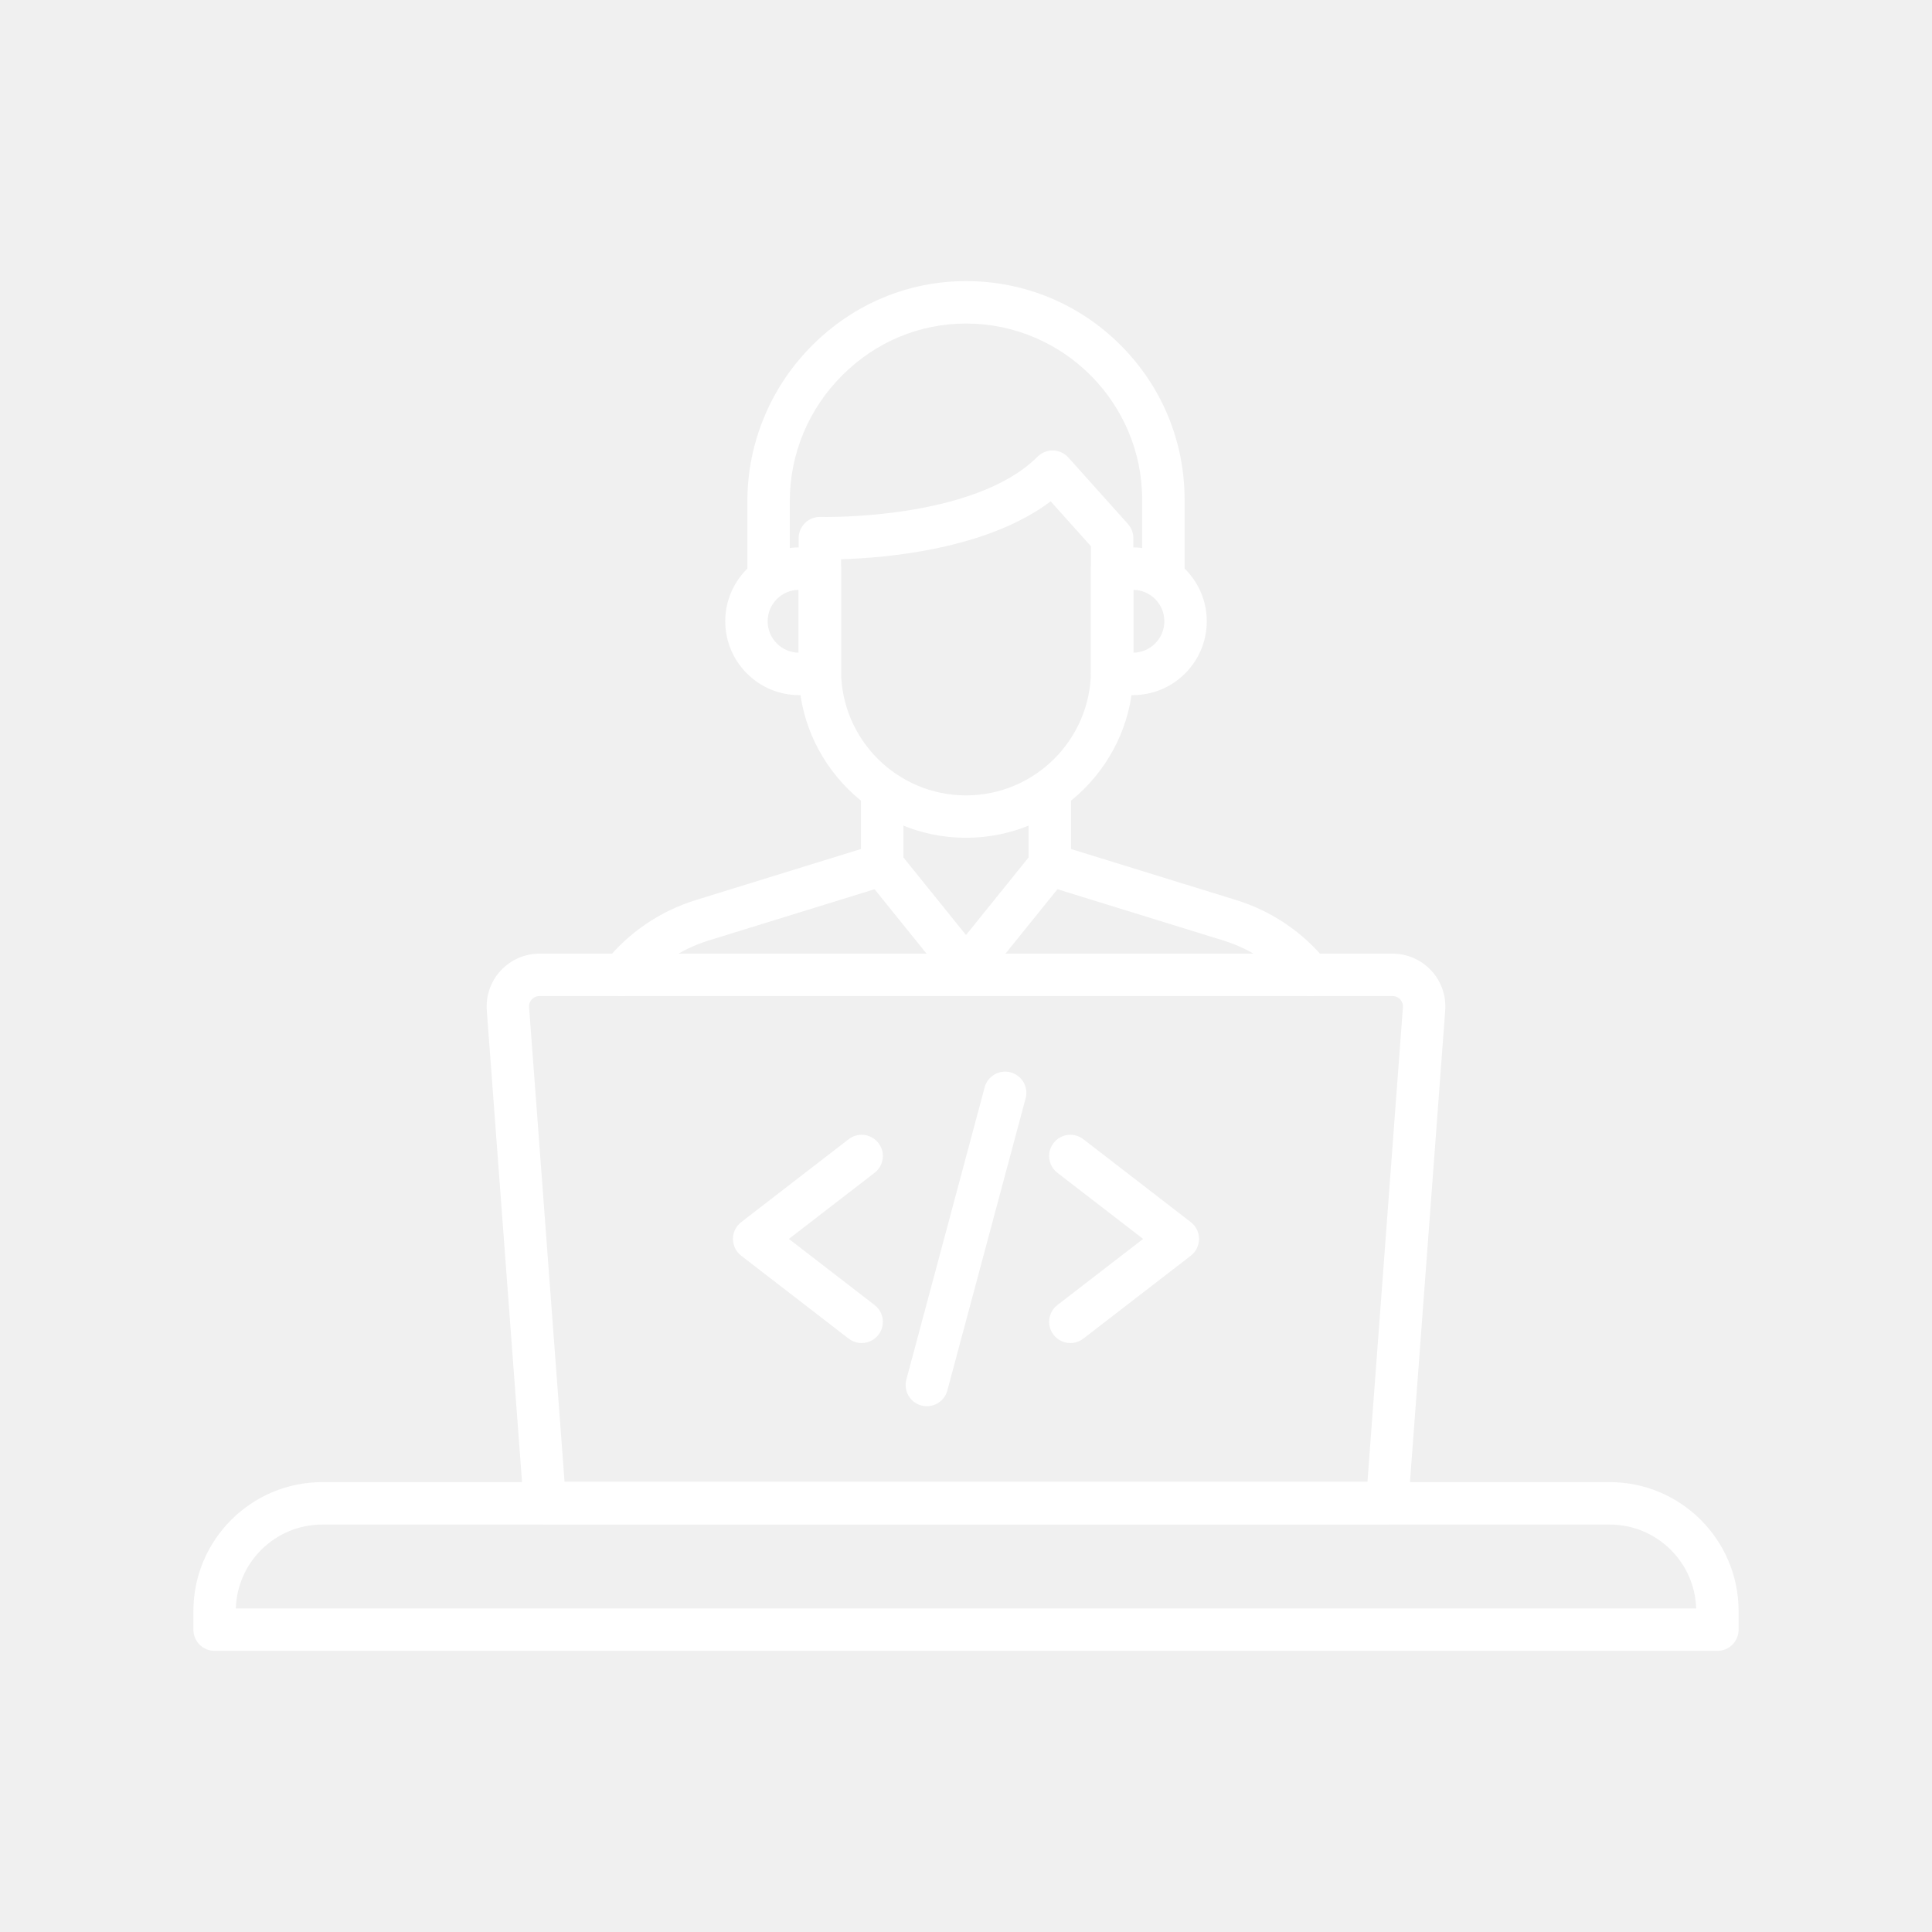
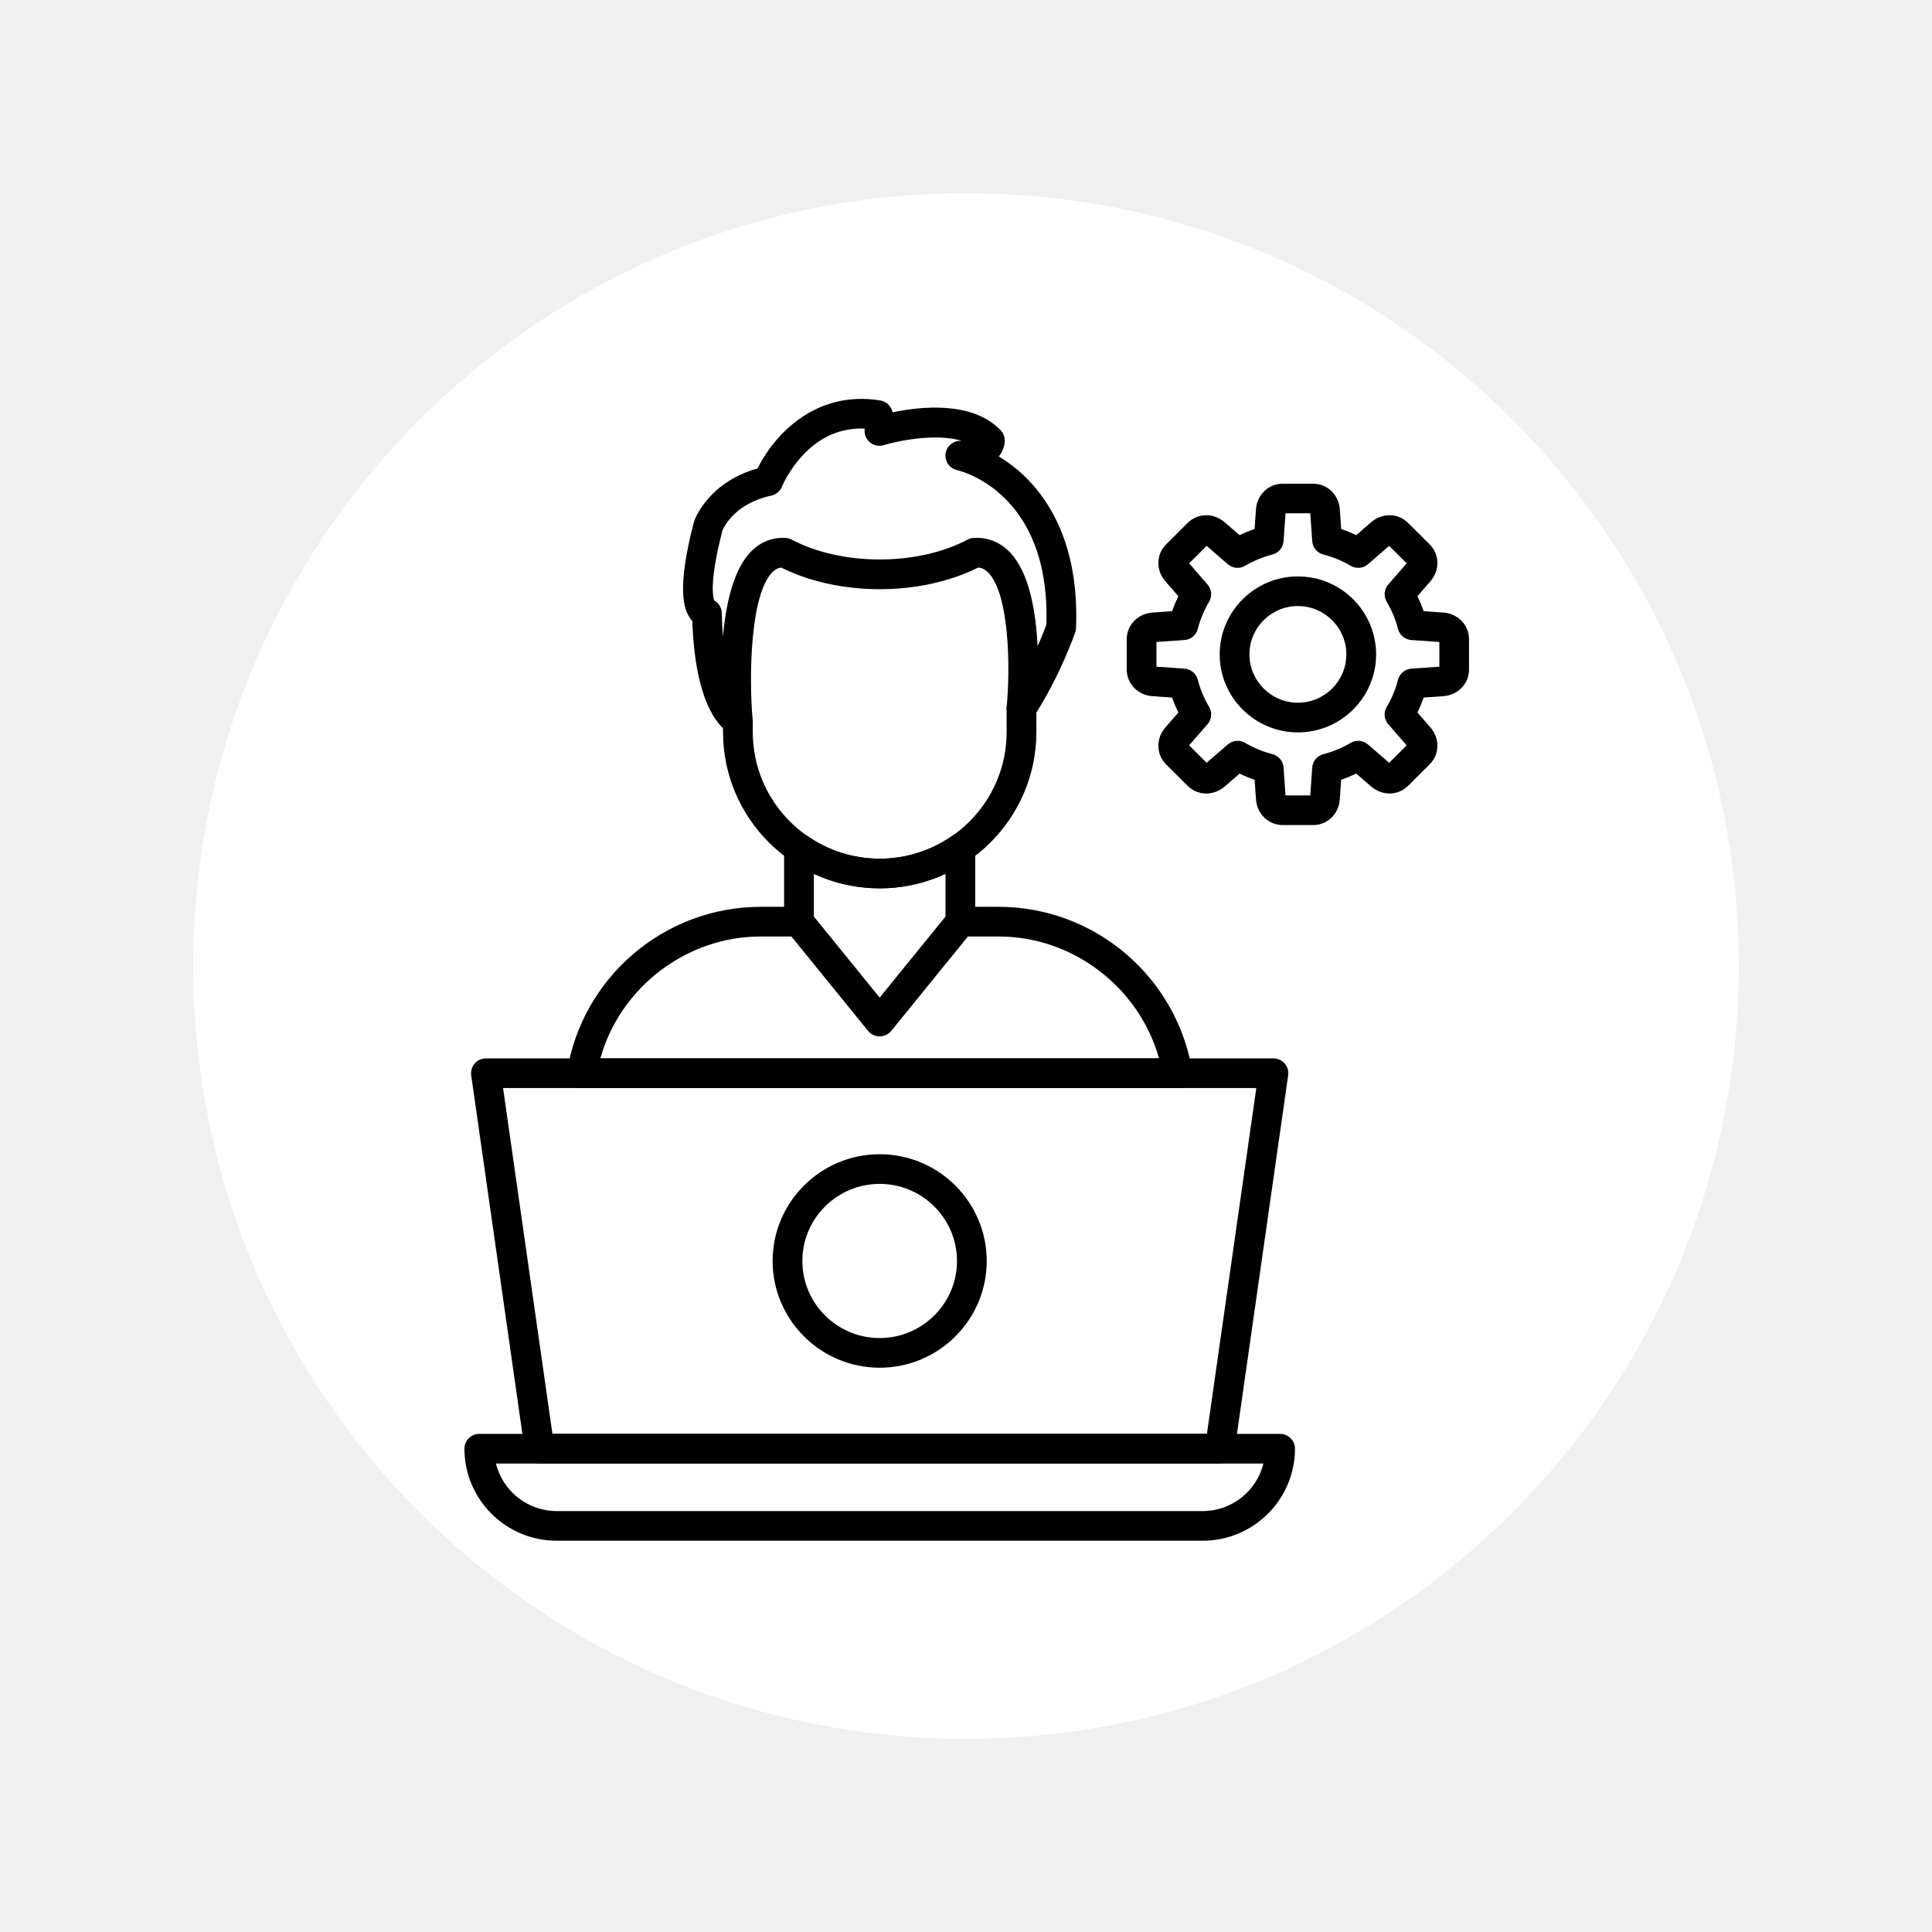
<svg xmlns="http://www.w3.org/2000/svg" width="500" zoomAndPan="magnify" viewBox="0 0 375 375" height="500" preserveAspectRatio="xMidYMid meet" version="1.0">
  <defs>
-     <clipPath id="7a865d2e54">
-       <path d="M 145 54.562 L 230 54.562 L 230 117 L 145 117 Z M 145 54.562 " clip-rule="nonzero" />
+     <clipPath id="3201a3a7e8">
+       <path d="M 37.5 37.5 L 337.5 37.5 L 337.5 337.5 L 37.5 337.5 Z M 37.5 37.5 " clip-rule="nonzero" />
    </clipPath>
-     <clipPath id="09c9688072">
-       <path d="M 37.539 287.641 L 337.461 287.641 L 337.461 320.434 L 37.539 320.434 Z M 37.539 287.641 " clip-rule="nonzero" />
+     <clipPath id="0dea2d7779">
+       <path d="M 187.5 37.5 C 104.656 37.5 37.5 104.656 37.5 187.5 C 37.5 270.344 104.656 337.5 187.5 337.5 C 270.344 337.5 337.5 270.344 337.5 187.5 C 337.5 104.656 270.344 37.5 187.5 37.5 Z M 187.5 37.5 " clip-rule="nonzero" />
+     </clipPath>
+     <clipPath id="a6f7bb108d">
+       <path d="M 90.137 278 L 252 278 L 252 299.09 L 90.137 299.09 Z M 90.137 278 " clip-rule="nonzero" />
+     </clipPath>
+     <clipPath id="29ea9c8f87">
+       <path d="M 218 93 L 285.137 93 L 285.137 161 L 218 161 Z M 218 93 " clip-rule="nonzero" />
    </clipPath>
  </defs>
-   <path fill="#ffffff" d="M 109.578 287.609 L 265.422 287.609 L 272.305 195.5 C 272.363 194.738 271.996 194.223 271.773 193.98 C 271.551 193.742 271.062 193.34 270.297 193.34 L 104.703 193.34 C 103.938 193.34 103.449 193.742 103.227 193.98 C 103.004 194.223 102.637 194.738 102.695 195.5 Z M 269.242 295.84 L 105.758 295.84 C 103.602 295.84 101.812 294.18 101.652 292.031 L 94.484 196.113 C 94.273 193.281 95.258 190.465 97.191 188.383 C 99.125 186.301 101.859 185.105 104.703 185.105 L 270.297 185.105 C 273.141 185.105 275.875 186.301 277.809 188.383 C 279.742 190.465 280.727 193.281 280.516 196.113 L 273.348 292.031 C 273.188 294.18 271.398 295.84 269.242 295.84 " fill-opacity="1" fill-rule="nonzero" />
-   <path fill="#ffffff" d="M 187.5 192.164 C 186.254 192.164 185.078 191.598 184.297 190.629 L 168.031 170.465 C 167.438 169.734 167.117 168.82 167.117 167.879 L 167.117 153.441 C 167.117 151.168 168.961 149.324 171.234 149.324 C 173.508 149.324 175.352 151.168 175.352 153.441 L 175.352 166.426 L 187.5 181.488 L 199.648 166.426 L 199.648 153.441 C 199.648 151.168 201.492 149.324 203.766 149.324 C 206.039 149.324 207.883 151.168 207.883 153.441 L 207.883 167.879 C 207.883 168.82 207.562 169.734 206.969 170.465 L 190.703 190.629 C 189.922 191.598 188.746 192.164 187.5 192.164 " fill-opacity="1" fill-rule="nonzero" />
-   <g clip-path="url(#7a865d2e54)">
-     <path fill="#ffffff" d="M 225.812 116.066 C 223.539 116.066 221.695 114.223 221.695 111.949 L 221.695 96.992 C 221.695 78.203 206.414 62.863 187.625 62.797 C 187.586 62.797 187.547 62.797 187.504 62.797 C 178.516 62.797 170.008 66.344 163.531 72.797 C 156.934 79.371 153.301 88.07 153.301 97.289 L 153.301 111.949 C 153.301 114.223 151.457 116.066 149.184 116.066 C 146.91 116.066 145.066 114.223 145.066 111.949 L 145.066 97.289 C 145.066 91.527 146.215 85.918 148.473 80.613 C 150.652 75.5 153.766 70.906 157.723 66.965 C 165.75 58.965 176.324 54.562 187.504 54.562 C 187.555 54.562 187.605 54.562 187.656 54.562 C 198.957 54.605 209.574 59.035 217.555 67.043 C 225.535 75.051 229.93 85.688 229.93 96.992 L 229.93 111.949 C 229.93 114.223 228.086 116.066 225.812 116.066 " fill-opacity="1" fill-rule="nonzero" />
+   <g clip-path="url(#3201a3a7e8)">
+     <g clip-path="url(#0dea2d7779)">
+       <path fill="#ffffff" d="M 37.5 37.5 L 337.5 37.5 L 337.5 337.5 L 37.5 337.5 Z M 37.5 37.5 " fill-opacity="1" fill-rule="nonzero" />
+     </g>
  </g>
-   <path fill="#ffffff" d="M 163.25 108.547 L 163.25 130.133 C 163.25 143.504 174.129 154.383 187.5 154.383 C 200.871 154.383 211.75 143.504 211.75 130.133 L 211.75 106.031 L 203.934 97.305 C 191.539 106.664 171.871 108.297 163.25 108.547 Z M 187.5 162.613 C 169.59 162.613 155.016 148.043 155.016 130.133 L 155.016 104.453 C 155.016 103.34 155.469 102.277 156.27 101.5 C 157.066 100.727 158.141 100.305 159.254 100.34 C 159.551 100.348 188.98 101.051 201.395 88.637 C 202.191 87.84 203.289 87.402 204.418 87.434 C 205.547 87.465 206.617 87.961 207.371 88.805 L 218.934 101.707 C 219.609 102.461 219.984 103.441 219.984 104.453 L 219.984 130.133 C 219.984 148.043 205.41 162.613 187.5 162.613 " fill-opacity="1" fill-rule="nonzero" />
-   <path fill="#ffffff" d="M 155.016 114.488 C 151.691 114.531 149 117.25 149 120.586 C 149 123.922 151.691 126.641 155.016 126.688 Z M 159.133 134.922 L 155.102 134.922 C 147.199 134.922 140.77 128.492 140.77 120.586 C 140.77 112.684 147.199 106.254 155.102 106.254 L 159.133 106.254 C 161.406 106.254 163.25 108.098 163.25 110.371 L 163.25 130.805 C 163.25 133.078 161.406 134.922 159.133 134.922 " fill-opacity="1" fill-rule="nonzero" />
-   <path fill="#ffffff" d="M 219.984 114.488 L 219.984 126.688 C 223.309 126.641 226 123.922 226 120.586 C 226 117.25 223.309 114.531 219.984 114.488 Z M 219.898 134.922 L 215.867 134.922 C 213.594 134.922 211.75 133.078 211.75 130.805 L 211.75 110.371 C 211.75 108.098 213.594 106.254 215.867 106.254 L 219.898 106.254 C 227.801 106.254 234.234 112.684 234.234 120.586 C 234.234 128.492 227.801 134.922 219.898 134.922 " fill-opacity="1" fill-rule="nonzero" />
-   <path fill="#ffffff" d="M 120.688 193.34 C 119.781 193.34 118.867 193.039 118.109 192.43 C 116.336 191.004 116.055 188.41 117.48 186.641 C 122.043 180.977 128.129 176.844 135.082 174.695 L 170.16 163.852 C 172.336 163.188 174.637 164.406 175.305 166.582 C 175.969 168.754 174.75 171.059 172.574 171.723 L 172.438 171.766 L 137.516 182.559 C 132.133 184.223 127.422 187.418 123.895 191.801 C 123.082 192.812 121.891 193.34 120.688 193.34 " fill-opacity="1" fill-rule="nonzero" />
-   <path fill="#ffffff" d="M 254.312 193.34 C 253.109 193.34 251.918 192.812 251.105 191.801 C 247.574 187.418 242.867 184.223 237.484 182.559 L 202.426 171.723 C 200.25 171.055 199.031 168.754 199.695 166.582 C 200.363 164.406 202.668 163.184 204.84 163.852 L 204.977 163.895 L 239.918 174.695 C 246.871 176.844 252.957 180.977 257.52 186.641 C 258.941 188.41 258.664 191.004 256.891 192.43 C 256.133 193.039 255.219 193.34 254.312 193.34 " fill-opacity="1" fill-rule="nonzero" />
-   <path fill="#ffffff" d="M 167.242 260.684 C 166.363 260.684 165.48 260.402 164.73 259.828 L 143.867 243.734 C 142.855 242.953 142.266 241.75 142.266 240.473 C 142.266 239.195 142.855 237.992 143.867 237.215 L 164.73 221.117 C 166.531 219.73 169.117 220.062 170.504 221.863 C 171.895 223.664 171.559 226.25 169.758 227.637 L 153.121 240.473 L 169.758 253.309 C 171.559 254.695 171.895 257.281 170.504 259.082 C 169.695 260.133 168.473 260.684 167.242 260.684 " fill-opacity="1" fill-rule="nonzero" />
-   <path fill="#ffffff" d="M 207.758 260.684 C 206.523 260.684 205.305 260.133 204.496 259.082 C 203.105 257.281 203.441 254.695 205.238 253.309 L 221.879 240.473 L 205.238 227.637 C 203.441 226.25 203.105 223.664 204.496 221.863 C 205.883 220.062 208.469 219.73 210.27 221.117 L 231.133 237.215 C 232.145 237.992 232.734 239.195 232.734 240.473 C 232.734 241.75 232.145 242.953 231.133 243.734 L 210.27 259.828 C 209.52 260.402 208.637 260.684 207.758 260.684 " fill-opacity="1" fill-rule="nonzero" />
-   <path fill="#ffffff" d="M 179.902 272.945 C 179.551 272.945 179.191 272.902 178.836 272.805 C 176.641 272.219 175.336 269.961 175.926 267.766 L 191.121 211.051 C 191.711 208.855 193.965 207.551 196.164 208.141 C 198.359 208.727 199.664 210.984 199.074 213.18 L 183.879 269.895 C 183.387 271.734 181.723 272.945 179.902 272.945 " fill-opacity="1" fill-rule="nonzero" />
-   <g clip-path="url(#09c9688072)">
-     <path fill="#ffffff" d="M 45.777 312.203 L 329.223 312.203 C 328.961 303.176 321.539 295.914 312.449 295.914 L 62.551 295.914 C 53.461 295.914 46.039 303.176 45.777 312.203 Z M 333.348 320.434 L 41.652 320.434 C 39.379 320.434 37.539 318.59 37.539 316.32 L 37.539 312.691 C 37.539 298.898 48.758 287.68 62.551 287.68 L 312.449 287.68 C 326.242 287.68 337.461 298.898 337.461 312.691 L 337.461 316.32 C 337.461 318.59 335.621 320.434 333.348 320.434 " fill-opacity="1" fill-rule="nonzero" />
+   <path fill="#000000" d="M 170.746 201.129 C 169.871 201.129 169.051 200.738 168.5 200.062 L 152.84 180.773 C 152.422 180.258 152.195 179.621 152.195 178.965 L 152.195 164.637 C 152.195 163.562 152.793 162.582 153.746 162.082 C 154.695 161.59 155.852 161.66 156.73 162.273 C 160.871 165.148 165.719 166.672 170.746 166.672 C 175.77 166.672 180.617 165.152 184.758 162.273 C 185.637 161.66 186.793 161.59 187.742 162.082 C 188.695 162.578 189.293 163.562 189.293 164.637 L 189.293 178.965 C 189.293 179.625 189.066 180.266 188.652 180.773 L 172.988 200.062 C 172.441 200.734 171.617 201.129 170.746 201.129 Z M 157.969 177.941 L 170.746 193.672 L 183.52 177.941 L 183.52 169.605 C 179.535 171.457 175.195 172.422 170.746 172.422 C 166.293 172.422 161.953 171.457 157.969 169.605 Z M 157.969 177.941 " fill-opacity="1" fill-rule="nonzero" />
+   <path fill="#000000" d="M 170.746 172.422 C 153.977 172.422 140.34 158.82 140.34 142.105 L 140.34 140.172 C 140.34 138.582 141.633 137.293 143.227 137.293 C 144.82 137.293 146.113 138.582 146.113 140.172 L 146.113 142.105 C 146.113 155.648 157.164 166.672 170.75 166.672 C 184.332 166.672 195.387 155.652 195.387 142.105 L 195.387 137.449 C 195.387 135.859 196.68 134.57 198.273 134.57 C 199.867 134.57 201.16 135.859 201.16 137.449 L 201.16 142.105 C 201.156 158.82 187.512 172.422 170.746 172.422 Z M 170.746 172.422 " fill-opacity="1" fill-rule="nonzero" />
+   <path fill="#000000" d="M 143.223 143.051 C 142.285 143.051 141.434 142.594 140.906 141.887 C 139.344 140.48 134.934 136.34 134.375 120.531 C 134.25 120.398 134.129 120.246 134.02 120.094 C 132.688 118.238 131.305 114.27 134.699 101.293 C 134.723 101.211 134.746 101.133 134.777 101.059 C 134.891 100.738 137.543 93.57 147.035 90.93 C 150.051 84.777 158.039 75.637 170.859 77.727 C 171.918 77.898 172.793 78.641 173.137 79.652 C 173.16 79.73 173.199 79.859 173.25 80.035 C 178.613 78.906 188.711 77.766 194.219 83.5 C 194.695 83.996 194.977 84.645 195.016 85.332 C 195.039 85.754 195.02 87.18 193.871 88.59 C 195.375 89.504 196.996 90.68 198.594 92.176 C 203.629 96.898 209.5 105.891 208.855 121.91 C 208.848 122.191 208.793 122.465 208.703 122.73 C 208.582 123.082 205.668 131.43 200.688 139.02 C 199.961 140.129 198.57 140.602 197.316 140.16 C 196.062 139.723 195.27 138.488 195.395 137.168 C 196.148 129.336 195.855 115.359 191.879 111.195 C 191.273 110.562 190.641 110.23 189.879 110.156 C 178.664 115.766 162.852 115.766 151.629 110.164 C 150.973 110.242 150.418 110.547 149.871 111.117 C 145.656 115.488 145.32 131.055 146.098 139.871 C 146.102 139.922 146.109 139.977 146.109 140.027 C 146.184 141.59 144.988 142.93 143.422 143.035 C 143.355 143.043 143.285 143.051 143.223 143.051 Z M 189.523 104.387 C 192.02 104.387 194.27 105.363 196.051 107.23 C 199.797 111.141 201.07 118.766 201.398 125.438 C 202.266 123.453 202.848 121.926 203.098 121.246 C 203.93 95.645 186.512 91.418 185.77 91.254 C 184.34 90.93 183.367 89.59 183.527 88.133 C 183.684 86.68 184.906 85.574 186.371 85.566 C 186.477 85.566 186.574 85.566 186.672 85.562 C 181.668 84.051 174.309 85.551 171.555 86.398 C 170.59 86.699 169.535 86.469 168.781 85.801 C 168.043 85.145 167.691 84.16 167.848 83.195 C 163.387 83.004 159.453 84.633 156.109 88.059 C 153.168 91.078 151.785 94.422 151.777 94.457 C 151.418 95.352 150.637 96.004 149.695 96.203 C 142.754 97.684 140.559 102.188 140.238 102.926 C 137.734 112.566 138.34 115.738 138.613 116.535 C 139.488 117.02 140.078 117.938 140.098 118.992 C 140.129 120.453 140.195 122.004 140.32 123.574 C 140.902 117.164 142.363 110.594 145.695 107.133 C 147.539 105.219 149.867 104.281 152.434 104.402 C 152.859 104.422 153.27 104.535 153.645 104.73 C 163.387 109.883 178.086 109.883 187.828 104.73 C 188.203 104.531 188.617 104.422 189.043 104.402 C 189.207 104.391 189.367 104.387 189.523 104.387 Z M 137.438 116.176 Z M 137.434 116.176 Z M 137.426 116.176 Z M 137.426 116.176 " fill-opacity="1" fill-rule="nonzero" />
+   <path fill="#000000" d="M 228.551 211.188 L 112.941 211.188 C 112.094 211.188 111.293 210.816 110.742 210.172 C 110.195 209.527 109.953 208.68 110.09 207.844 C 111.527 199.074 116.078 191.027 122.898 185.18 C 129.801 179.27 138.586 176.012 147.641 176.012 L 155.082 176.012 C 156.172 176.012 157.117 176.609 157.609 177.496 L 170.746 193.672 L 183.879 177.496 C 184.371 176.609 185.316 176.012 186.406 176.012 L 193.848 176.012 C 202.898 176.012 211.688 179.27 218.59 185.18 C 225.41 191.027 229.961 199.078 231.398 207.844 C 231.535 208.68 231.301 209.527 230.754 210.172 C 230.203 210.816 229.398 211.188 228.551 211.188 Z M 116.527 205.434 L 224.965 205.434 C 221.145 191.734 208.332 181.773 193.848 181.773 L 187.84 181.773 L 172.984 200.062 C 172.438 200.738 171.609 201.129 170.738 201.129 C 169.867 201.129 169.047 200.738 168.492 200.062 L 153.641 181.773 L 147.633 181.773 C 133.164 181.77 120.348 191.727 116.527 205.434 Z M 116.527 205.434 " fill-opacity="1" fill-rule="nonzero" />
+   <path fill="#000000" d="M 236.766 284.07 L 104.723 284.07 C 103.285 284.07 102.066 283.016 101.867 281.598 L 91.461 208.719 C 91.34 207.895 91.59 207.055 92.137 206.426 C 92.684 205.793 93.48 205.434 94.316 205.434 L 247.176 205.434 C 248.012 205.434 248.809 205.793 249.355 206.426 C 249.902 207.055 250.152 207.891 250.031 208.719 L 239.625 281.598 C 239.422 283.016 238.203 284.07 236.766 284.07 Z M 107.227 278.316 L 234.262 278.316 L 243.848 211.191 L 97.645 211.191 Z M 107.227 278.316 " fill-opacity="1" fill-rule="nonzero" />
+   <g clip-path="url(#a6f7bb108d)">
+     <path fill="#000000" d="M 233.438 299.055 L 108.055 299.055 C 98.176 299.055 90.145 291.043 90.145 281.195 C 90.145 279.605 91.438 278.316 93.031 278.316 L 248.469 278.316 C 250.062 278.316 251.355 279.605 251.355 281.195 C 251.352 291.043 243.316 299.055 233.438 299.055 Z M 96.262 284.07 C 97.559 289.359 102.355 293.297 108.055 293.297 L 233.438 293.297 C 239.137 293.297 243.934 289.359 245.23 284.07 Z M 96.262 284.07 " fill-opacity="1" fill-rule="nonzero" />
  </g>
+   <path fill="#000000" d="M 170.746 265.473 C 159.289 265.473 149.965 256.176 149.965 244.754 C 149.965 233.328 159.289 224.035 170.746 224.035 C 182.199 224.035 191.523 233.328 191.523 244.754 C 191.523 256.176 182.207 265.473 170.746 265.473 Z M 170.746 229.793 C 162.469 229.793 155.738 236.504 155.738 244.754 C 155.738 253.004 162.469 259.715 170.746 259.715 C 179.02 259.715 185.75 253.004 185.75 244.754 C 185.75 236.504 179.02 229.793 170.746 229.793 Z M 170.746 229.793 " fill-opacity="1" fill-rule="nonzero" />
+   <g clip-path="url(#29ea9c8f87)">
+     <path fill="#000000" d="M 254.875 160.145 L 248.977 160.145 C 246.219 160.145 243.992 158.008 243.789 155.172 L 243.516 151.359 C 242.523 151.02 241.551 150.613 240.605 150.156 L 237.707 152.664 C 235.555 154.527 232.461 154.469 230.512 152.523 L 226.344 148.367 C 224.395 146.422 224.332 143.34 226.203 141.191 L 228.719 138.301 C 228.258 137.355 227.852 136.387 227.512 135.398 L 223.688 135.129 C 220.844 134.93 218.699 132.703 218.699 129.957 L 218.699 124.074 C 218.699 121.324 220.844 119.102 223.688 118.902 L 227.512 118.633 C 227.852 117.645 228.258 116.672 228.719 115.73 L 226.203 112.84 C 224.332 110.691 224.395 107.609 226.344 105.664 L 230.512 101.508 C 232.461 99.562 235.555 99.504 237.703 101.367 L 240.602 103.875 C 241.547 103.414 242.52 103.012 243.512 102.672 L 243.781 98.859 C 243.984 96.02 246.215 93.887 248.969 93.887 L 254.867 93.887 C 257.625 93.887 259.855 96.023 260.055 98.859 L 260.324 102.672 C 261.316 103.012 262.289 103.414 263.238 103.875 L 266.133 101.367 C 268.289 99.504 271.383 99.562 273.324 101.508 L 277.496 105.664 C 279.445 107.609 279.5 110.691 277.637 112.836 L 275.121 115.723 C 275.582 116.668 275.988 117.637 276.328 118.629 L 280.152 118.898 C 282.992 119.098 285.137 121.32 285.137 124.07 L 285.137 129.953 C 285.137 132.699 282.992 134.918 280.152 135.125 L 276.328 135.395 C 275.988 136.383 275.582 137.352 275.121 138.297 L 277.637 141.184 C 279.504 143.336 279.445 146.418 277.496 148.355 L 273.324 152.516 C 271.375 154.457 268.285 154.52 266.129 152.652 L 263.234 150.145 C 262.285 150.605 261.312 151.012 260.32 151.352 L 260.051 155.164 C 259.855 158.008 257.625 160.145 254.875 160.145 Z M 249.52 154.387 L 254.32 154.387 L 254.707 148.965 C 254.797 147.727 255.672 146.688 256.879 146.379 C 258.727 145.906 260.5 145.172 262.148 144.199 C 263.223 143.562 264.574 143.684 265.52 144.5 L 269.637 148.062 L 273.035 144.672 L 269.461 140.566 C 268.645 139.625 268.523 138.273 269.16 137.207 C 270.145 135.562 270.875 133.801 271.348 131.949 C 271.652 130.746 272.699 129.875 273.941 129.785 L 279.379 129.402 L 279.379 124.613 L 273.941 124.23 C 272.699 124.141 271.656 123.27 271.348 122.066 C 270.875 120.223 270.137 118.453 269.16 116.809 C 268.523 115.738 268.645 114.391 269.461 113.449 L 273.035 109.344 L 269.637 105.953 L 265.52 109.52 C 264.574 110.332 263.219 110.453 262.148 109.816 C 260.5 108.84 258.73 108.109 256.879 107.637 C 255.672 107.332 254.797 106.289 254.707 105.051 L 254.32 99.629 L 249.52 99.629 L 249.137 105.051 C 249.047 106.289 248.172 107.328 246.965 107.637 C 245.117 108.109 243.344 108.844 241.691 109.816 C 240.621 110.453 239.266 110.332 238.324 109.52 L 234.207 105.953 L 230.809 109.344 L 234.383 113.449 C 235.199 114.391 235.316 115.746 234.684 116.809 C 233.699 118.449 232.969 120.215 232.496 122.066 C 232.191 123.27 231.145 124.141 229.902 124.23 L 224.465 124.613 L 224.465 129.402 L 229.902 129.785 C 231.145 129.875 232.188 130.746 232.496 131.945 C 232.969 133.793 233.703 135.562 234.684 137.203 C 235.316 138.273 235.199 139.625 234.383 140.562 L 230.809 144.668 L 234.207 148.055 L 238.324 144.492 C 239.266 143.68 240.621 143.559 241.691 144.195 C 243.344 145.172 245.117 145.902 246.965 146.371 C 248.172 146.676 249.047 147.723 249.137 148.961 Z M 249.52 154.387 " fill-opacity="1" fill-rule="nonzero" />
+   </g>
+   <path fill="#000000" d="M 251.922 142.156 C 243.551 142.156 236.742 135.363 236.742 127.02 C 236.742 118.672 243.551 111.883 251.922 111.883 C 260.289 111.883 267.102 118.672 267.102 127.02 C 267.102 135.363 260.297 142.156 251.922 142.156 Z M 251.922 117.633 C 246.734 117.633 242.516 121.84 242.516 127.012 C 242.516 132.184 246.734 136.395 251.922 136.395 C 257.109 136.395 261.328 132.184 261.328 127.012 C 261.328 121.848 257.109 117.633 251.922 117.633 Z M 251.922 117.633 " fill-opacity="1" fill-rule="nonzero" />
</svg>
